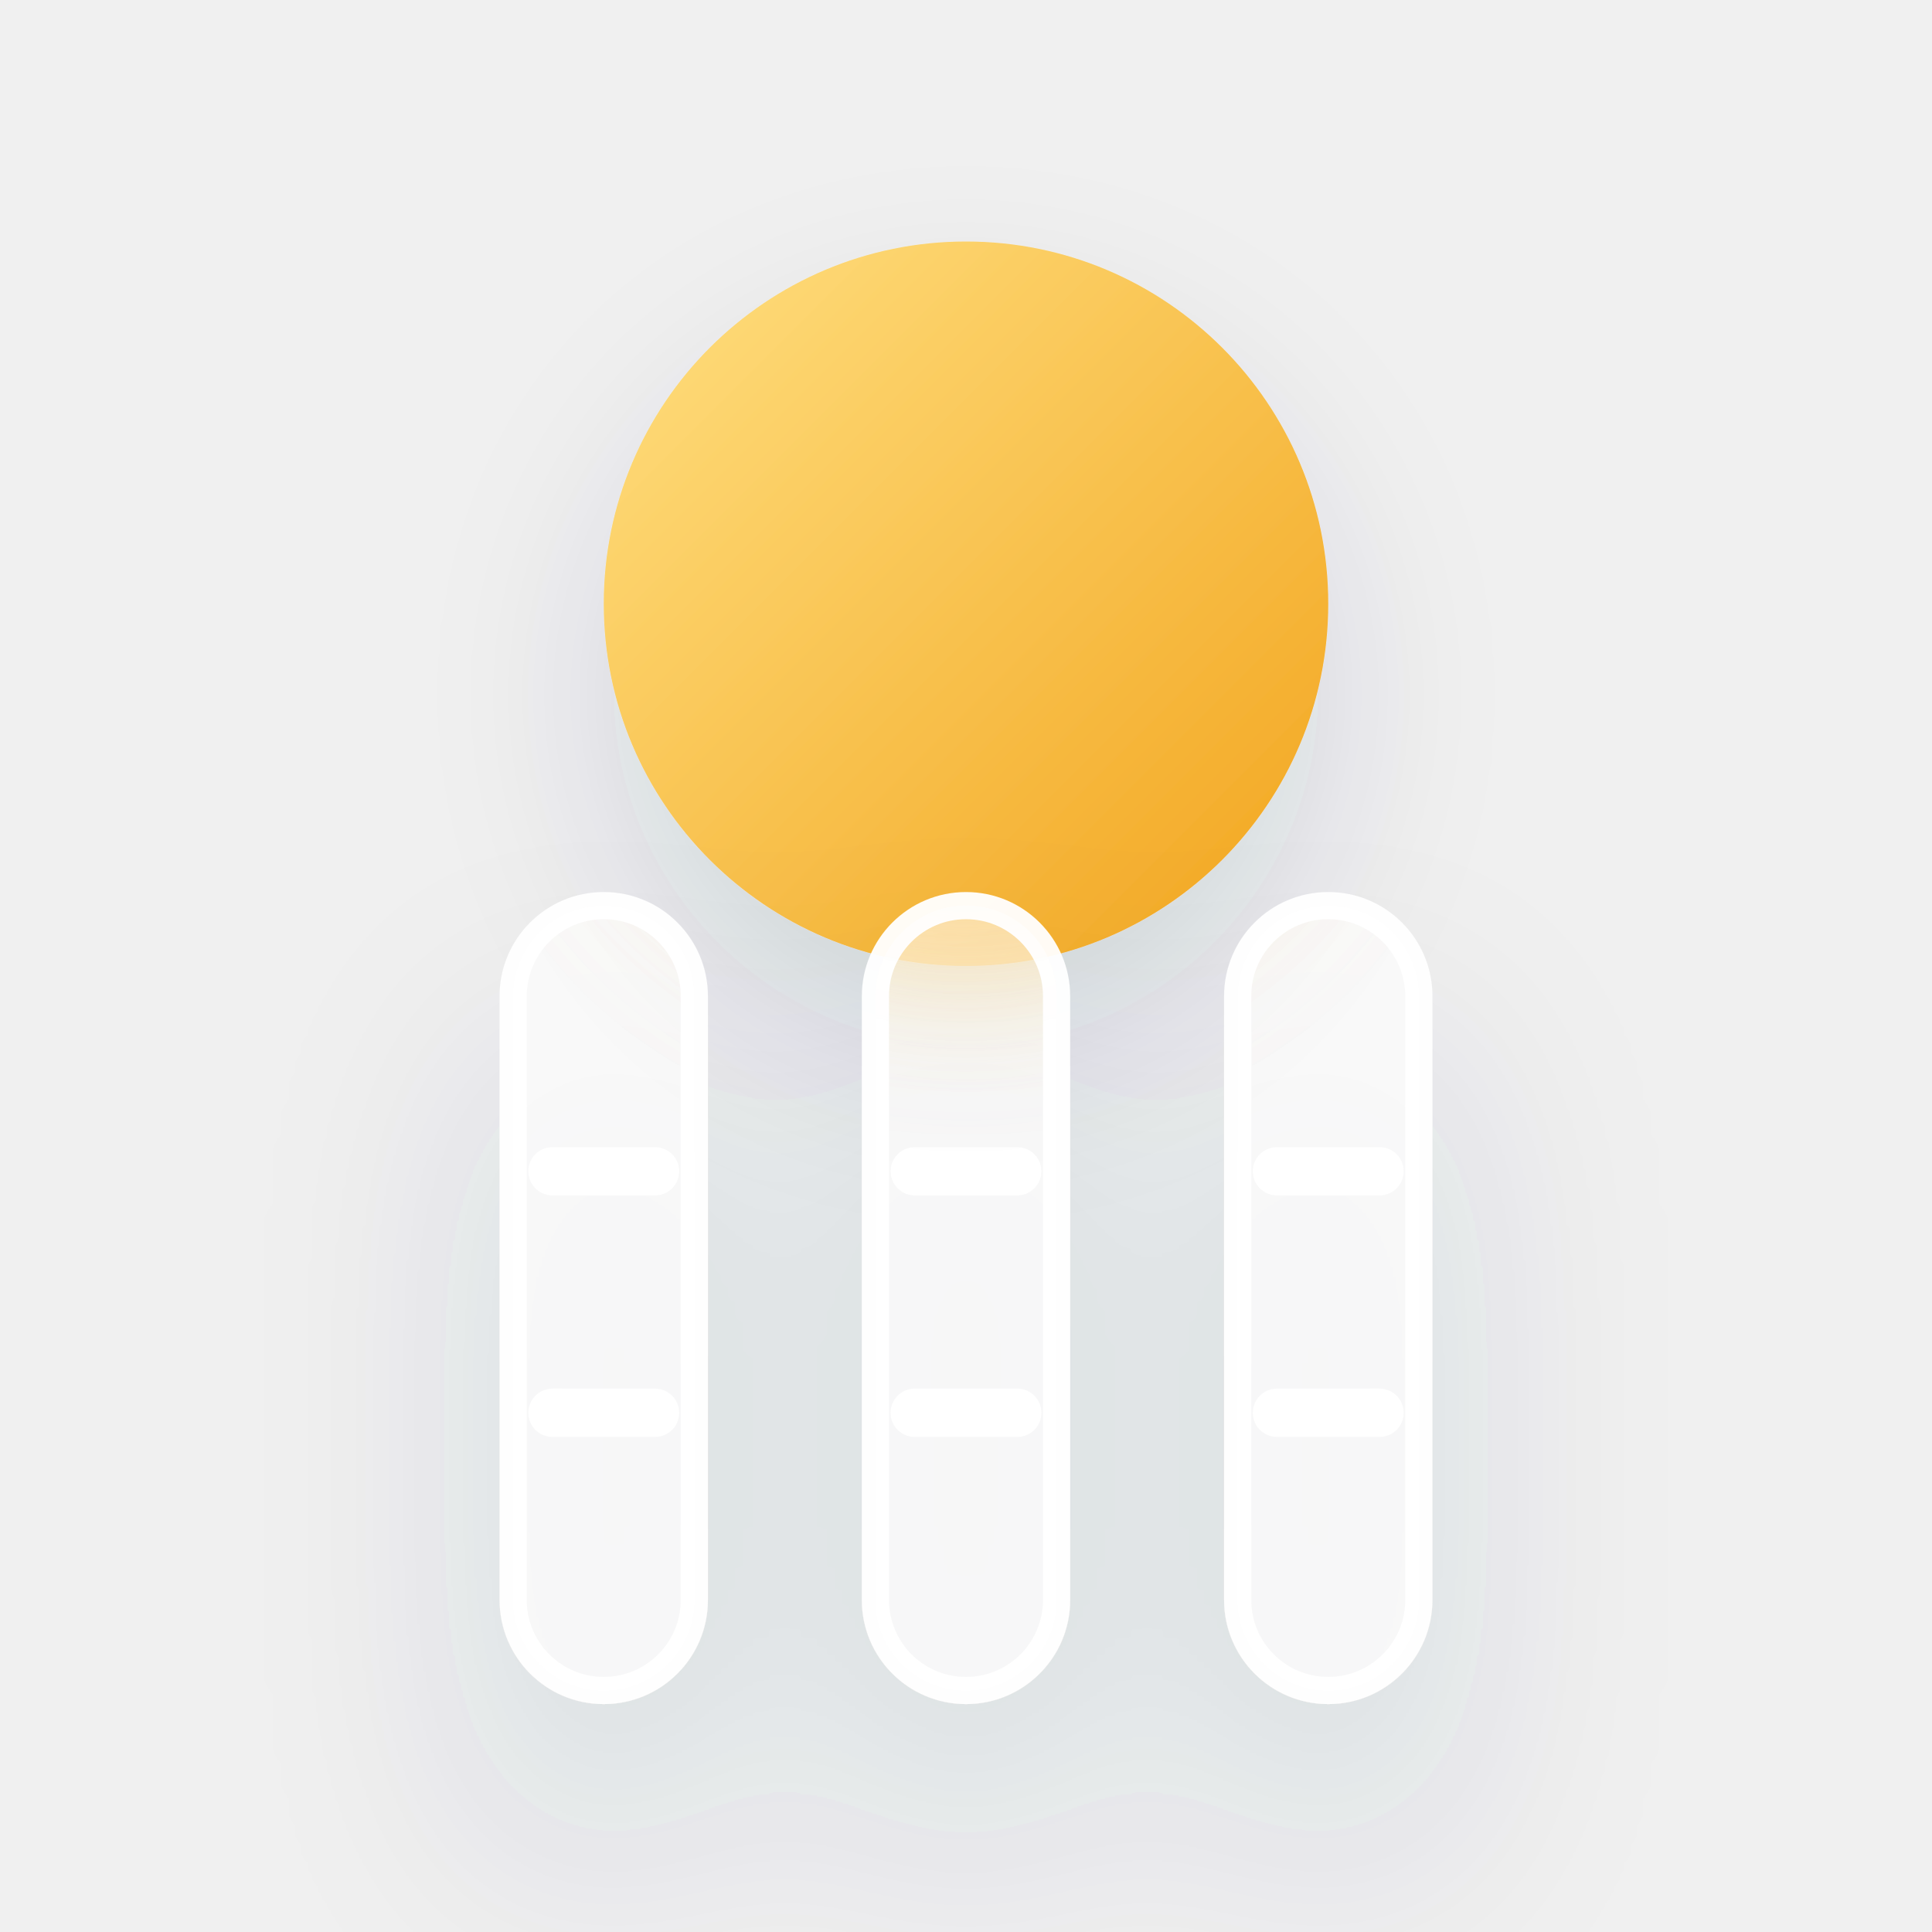
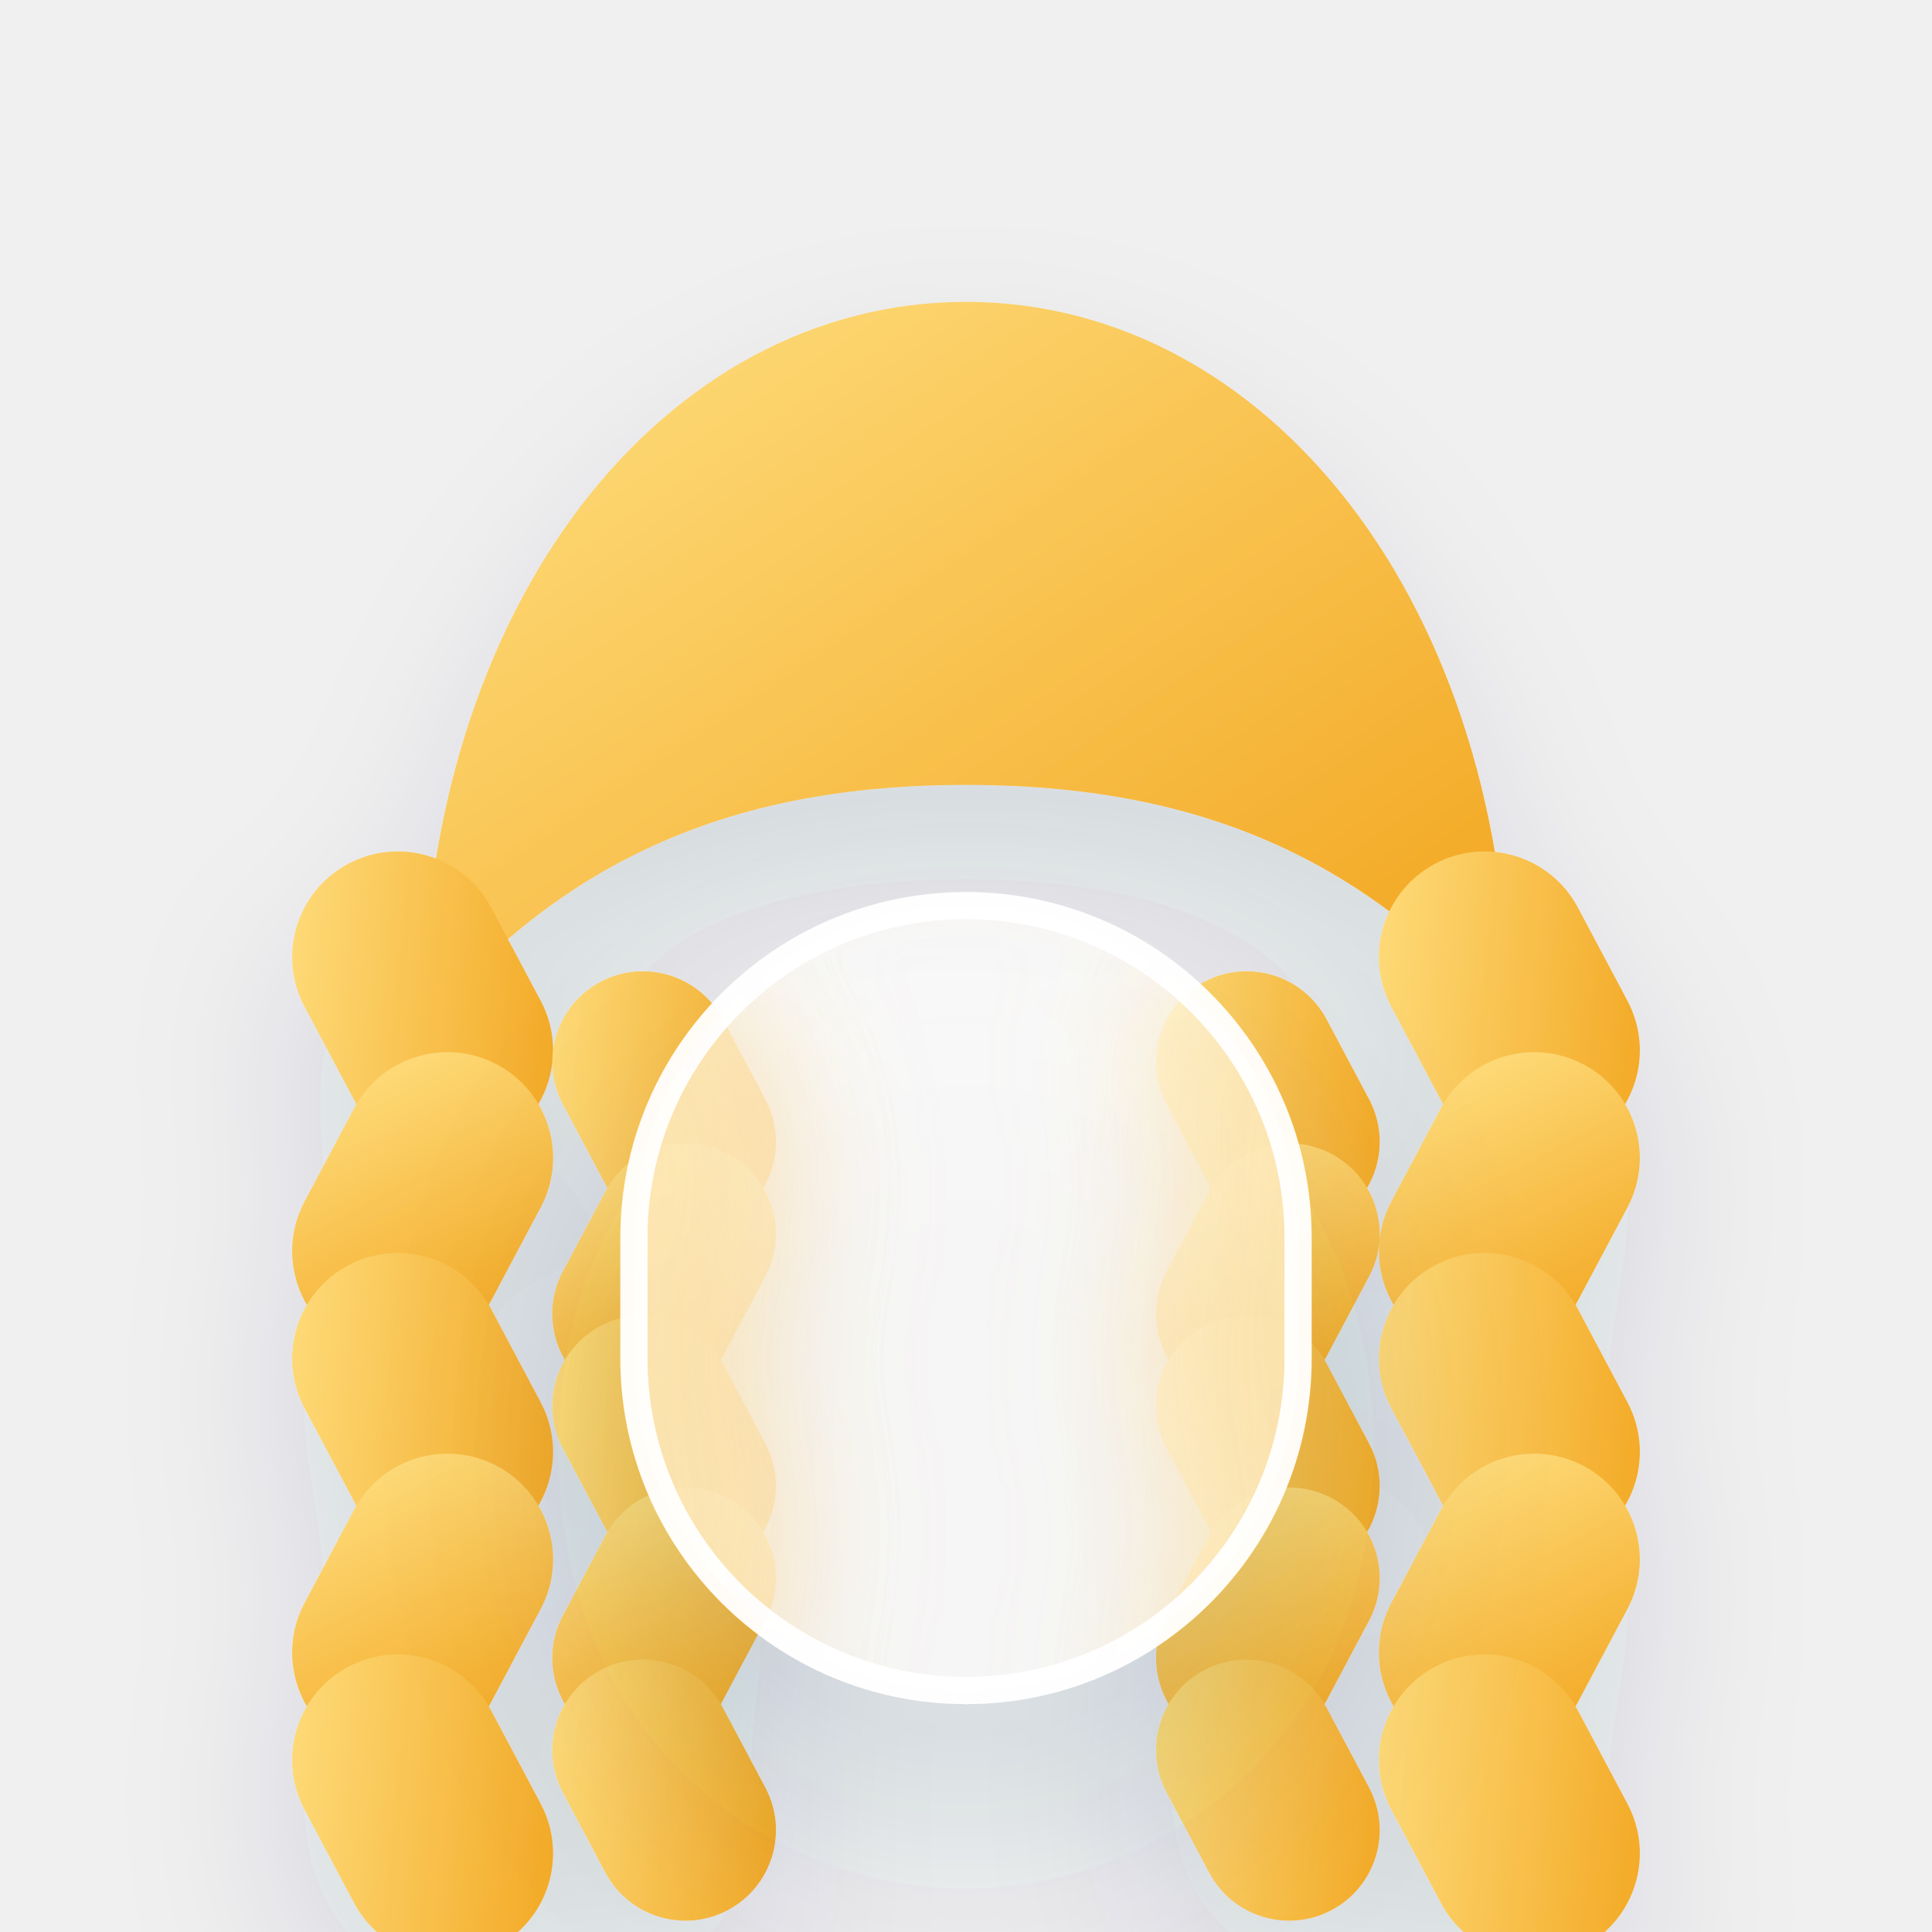
<svg xmlns="http://www.w3.org/2000/svg" xmlns:xlink="http://www.w3.org/1999/xlink" viewBox="0 0 64 64" width="64" height="64">
  <defs>
    <linearGradient id="mf-braids-g" x1="0" y1="0" x2="1" y2="1">
      <stop offset="0" stop-color="#FFE082" />
      <stop offset="1" stop-color="#F2A41C" />
    </linearGradient>
    <linearGradient id="mf-braids-g2" x1="0" y1="0" x2="1" y2="1">
      <stop offset="0" stop-color="#F2A41C" />
      <stop offset="1" stop-color="#C77D0A" />
    </linearGradient>
    <filter id="mf-braids-blur" x="-30%" y="-30%" width="160%" height="160%">
      <feGaussianBlur stdDeviation="2.4" />
    </filter>
    <filter id="mf-braids-sh" x="-40%" y="-40%" width="180%" height="200%">
      <feDropShadow dx="0" dy="5" stdDeviation="4" flood-color="#1E3A5F" flood-opacity=".16" />
    </filter>
    <filter id="mf-braids-sh2" x="-40%" y="-40%" width="180%" height="200%">
      <feDropShadow dx="0" dy="3" stdDeviation="3" flood-color="#1E3A5F" flood-opacity=".12" />
    </filter>
  </defs>
  <defs>
    <g id="mf-braids-b">
-       <circle cx="32" cy="20" r="12" fill="url(#mf-braids-g)" />
+       <path d="M14 34c0-14 8-24 18-24s18 10 18 24c-5-6-11-8-18-8s-13 2-18 8Z" fill="url(#mf-braids-g)" />
+       <rect x="10.5" y="28" width="7" height="10.5" rx="3.5" transform="rotate(-28 14 33.25)" fill="url(#mf-braids-g)" />
+       <rect x="10.5" y="34.65" width="7" height="10.5" rx="3.5" transform="rotate(28 14 39.9)" fill="url(#mf-braids-g)" />
+       <rect x="10.5" y="41.3" width="7" height="10.5" rx="3.5" transform="rotate(-28 14 46.55)" fill="url(#mf-braids-g)" />
+       <rect x="10.5" y="47.95" width="7" height="10.5" rx="3.5" transform="rotate(28 14 53.2)" fill="url(#mf-braids-g)" />
+       <rect x="10.5" y="54.6" width="7" height="10.5" rx="3.5" transform="rotate(-28 14 59.85)" fill="url(#mf-braids-g)" />
+       <rect x="46.5" y="28" width="7" height="10.5" rx="3.5" transform="rotate(-28 50 33.25)" fill="url(#mf-braids-g)" />
+       <rect x="46.5" y="34.65" width="7" height="10.5" rx="3.5" transform="rotate(28 50 39.9)" fill="url(#mf-braids-g)" />
+       <rect x="46.5" y="41.3" width="7" height="10.5" rx="3.5" transform="rotate(-28 50 46.55)" fill="url(#mf-braids-g)" />
+       <rect x="46.5" y="47.95" width="7" height="10.5" rx="3.5" transform="rotate(28 50 53.2)" fill="url(#mf-braids-g)" />
+       <rect x="46.5" y="54.6" width="7" height="10.5" rx="3.5" transform="rotate(-28 50 59.85)" fill="url(#mf-braids-g)" />
+       <rect x="19" y="32" width="6" height="9" rx="3" transform="rotate(-28 22 36.5)" fill="url(#mf-braids-g)" />
+       <rect x="19" y="37.7" width="6" height="9" rx="3" transform="rotate(28 22 42.2)" fill="url(#mf-braids-g)" />
+       <rect x="19" y="43.4" width="6" height="9" rx="3" transform="rotate(-28 22 47.9)" fill="url(#mf-braids-g)" />
+       <rect x="19" y="49.1" width="6" height="9" rx="3" transform="rotate(28 22 53.6)" fill="url(#mf-braids-g)" />
+       <rect x="19" y="54.8" width="6" height="9" rx="3" transform="rotate(-28 22 59.3)" fill="url(#mf-braids-g)" />
+       <rect x="39" y="32" width="6" height="9" rx="3" transform="rotate(-28 42 36.5)" fill="url(#mf-braids-g)" />
+       <rect x="39" y="37.7" width="6" height="9" rx="3" transform="rotate(28 42 42.2)" fill="url(#mf-braids-g)" />
+       <rect x="39" y="43.4" width="6" height="9" rx="3" transform="rotate(-28 42 47.9)" fill="url(#mf-braids-g)" />
+       <rect x="39" y="49.1" width="6" height="9" rx="3" transform="rotate(28 42 53.6)" fill="url(#mf-braids-g)" />
+       <rect x="39" y="54.8" width="6" height="9" rx="3" transform="rotate(-28 42 59.3)" fill="url(#mf-braids-g)" />
    </g>
    <clipPath id="mf-braids-c">
-       <path d="M20 30h0a3 3 0 0 1 3 3v20a3 3 0 0 1 -3 3h-0a3 3 0 0 1 -3 -3v-20a3 3 0 0 1 3 -3Z" />
-       <path d="M32 30h0a3 3 0 0 1 3 3v20a3 3 0 0 1 -3 3h-0a3 3 0 0 1 -3 -3v-20a3 3 0 0 1 3 -3Z" />
-       <path d="M44 30h0a3 3 0 0 1 3 3v20a3 3 0 0 1 -3 3h-0a3 3 0 0 1 -3 -3v-20a3 3 0 0 1 3 -3Z" />
+       <path d="M32 30h0a11 11 0 0 1 11 11v4a11 11 0 0 1 -11 11h-0a11 11 0 0 1 -11 -11v-4a11 11 0 0 1 11 -11Z" />
    </clipPath>
  </defs>
  <g filter="url(#mf-braids-sh2)">
    <use href="#mf-braids-b" xlink:href="#mf-braids-b" />
  </g>
  <g filter="url(#mf-braids-sh)">
    <g clip-path="url(#mf-braids-c)">
      <rect width="64" height="64" fill="#fff" fill-opacity=".35" />
      <use href="#mf-braids-b" xlink:href="#mf-braids-b" filter="url(#mf-braids-blur)" opacity=".85" />
    </g>
-     <path d="M20 30h0a3 3 0 0 1 3 3v20a3 3 0 0 1 -3 3h-0a3 3 0 0 1 -3 -3v-20a3 3 0 0 1 3 -3Z" fill="#fff" fill-opacity=".48" />
-     <path d="M32 30h0a3 3 0 0 1 3 3v20a3 3 0 0 1 -3 3h-0a3 3 0 0 1 -3 -3v-20a3 3 0 0 1 3 -3Z" fill="#fff" fill-opacity=".48" />
-     <path d="M44 30h0a3 3 0 0 1 3 3v20a3 3 0 0 1 -3 3h-0a3 3 0 0 1 -3 -3v-20a3 3 0 0 1 3 -3Z" fill="#fff" fill-opacity=".48" />
-     <path d="M20 30h0a3 3 0 0 1 3 3v20a3 3 0 0 1 -3 3h-0a3 3 0 0 1 -3 -3v-20a3 3 0 0 1 3 -3Z" fill="none" stroke="#fff" stroke-opacity=".95" stroke-width=".9" />
-     <path d="M32 30h0a3 3 0 0 1 3 3v20a3 3 0 0 1 -3 3h-0a3 3 0 0 1 -3 -3v-20a3 3 0 0 1 3 -3Z" fill="none" stroke="#fff" stroke-opacity=".95" stroke-width=".9" />
-     <path d="M44 30h0a3 3 0 0 1 3 3v20a3 3 0 0 1 -3 3h-0a3 3 0 0 1 -3 -3v-20a3 3 0 0 1 3 -3Z" fill="none" stroke="#fff" stroke-opacity=".95" stroke-width=".9" />
-     <g fill="#fff" fill-opacity=".92">
-       <rect x="17.5" y="38" width="5" height="1.6" rx=".8" />
-       <rect x="17.5" y="46" width="5" height="1.6" rx=".8" />
-       <rect x="29.5" y="38" width="5" height="1.6" rx=".8" />
-       <rect x="29.5" y="46" width="5" height="1.6" rx=".8" />
-       <rect x="41.5" y="38" width="5" height="1.6" rx=".8" />
-       <rect x="41.5" y="46" width="5" height="1.6" rx=".8" />
-     </g>
+     <path d="M32 30h0a11 11 0 0 1 11 11v4a11 11 0 0 1 -11 11h-0a11 11 0 0 1 -11 -11v-4a11 11 0 0 1 11 -11Z" fill="#fff" fill-opacity=".48" />
+     <path d="M32 30h0a11 11 0 0 1 11 11v4a11 11 0 0 1 -11 11h-0a11 11 0 0 1 -11 -11v-4a11 11 0 0 1 11 -11Z" fill="none" stroke="#fff" stroke-opacity=".95" stroke-width=".9" />
+     <g fill="#fff" fill-opacity=".92" />
  </g>
</svg>
